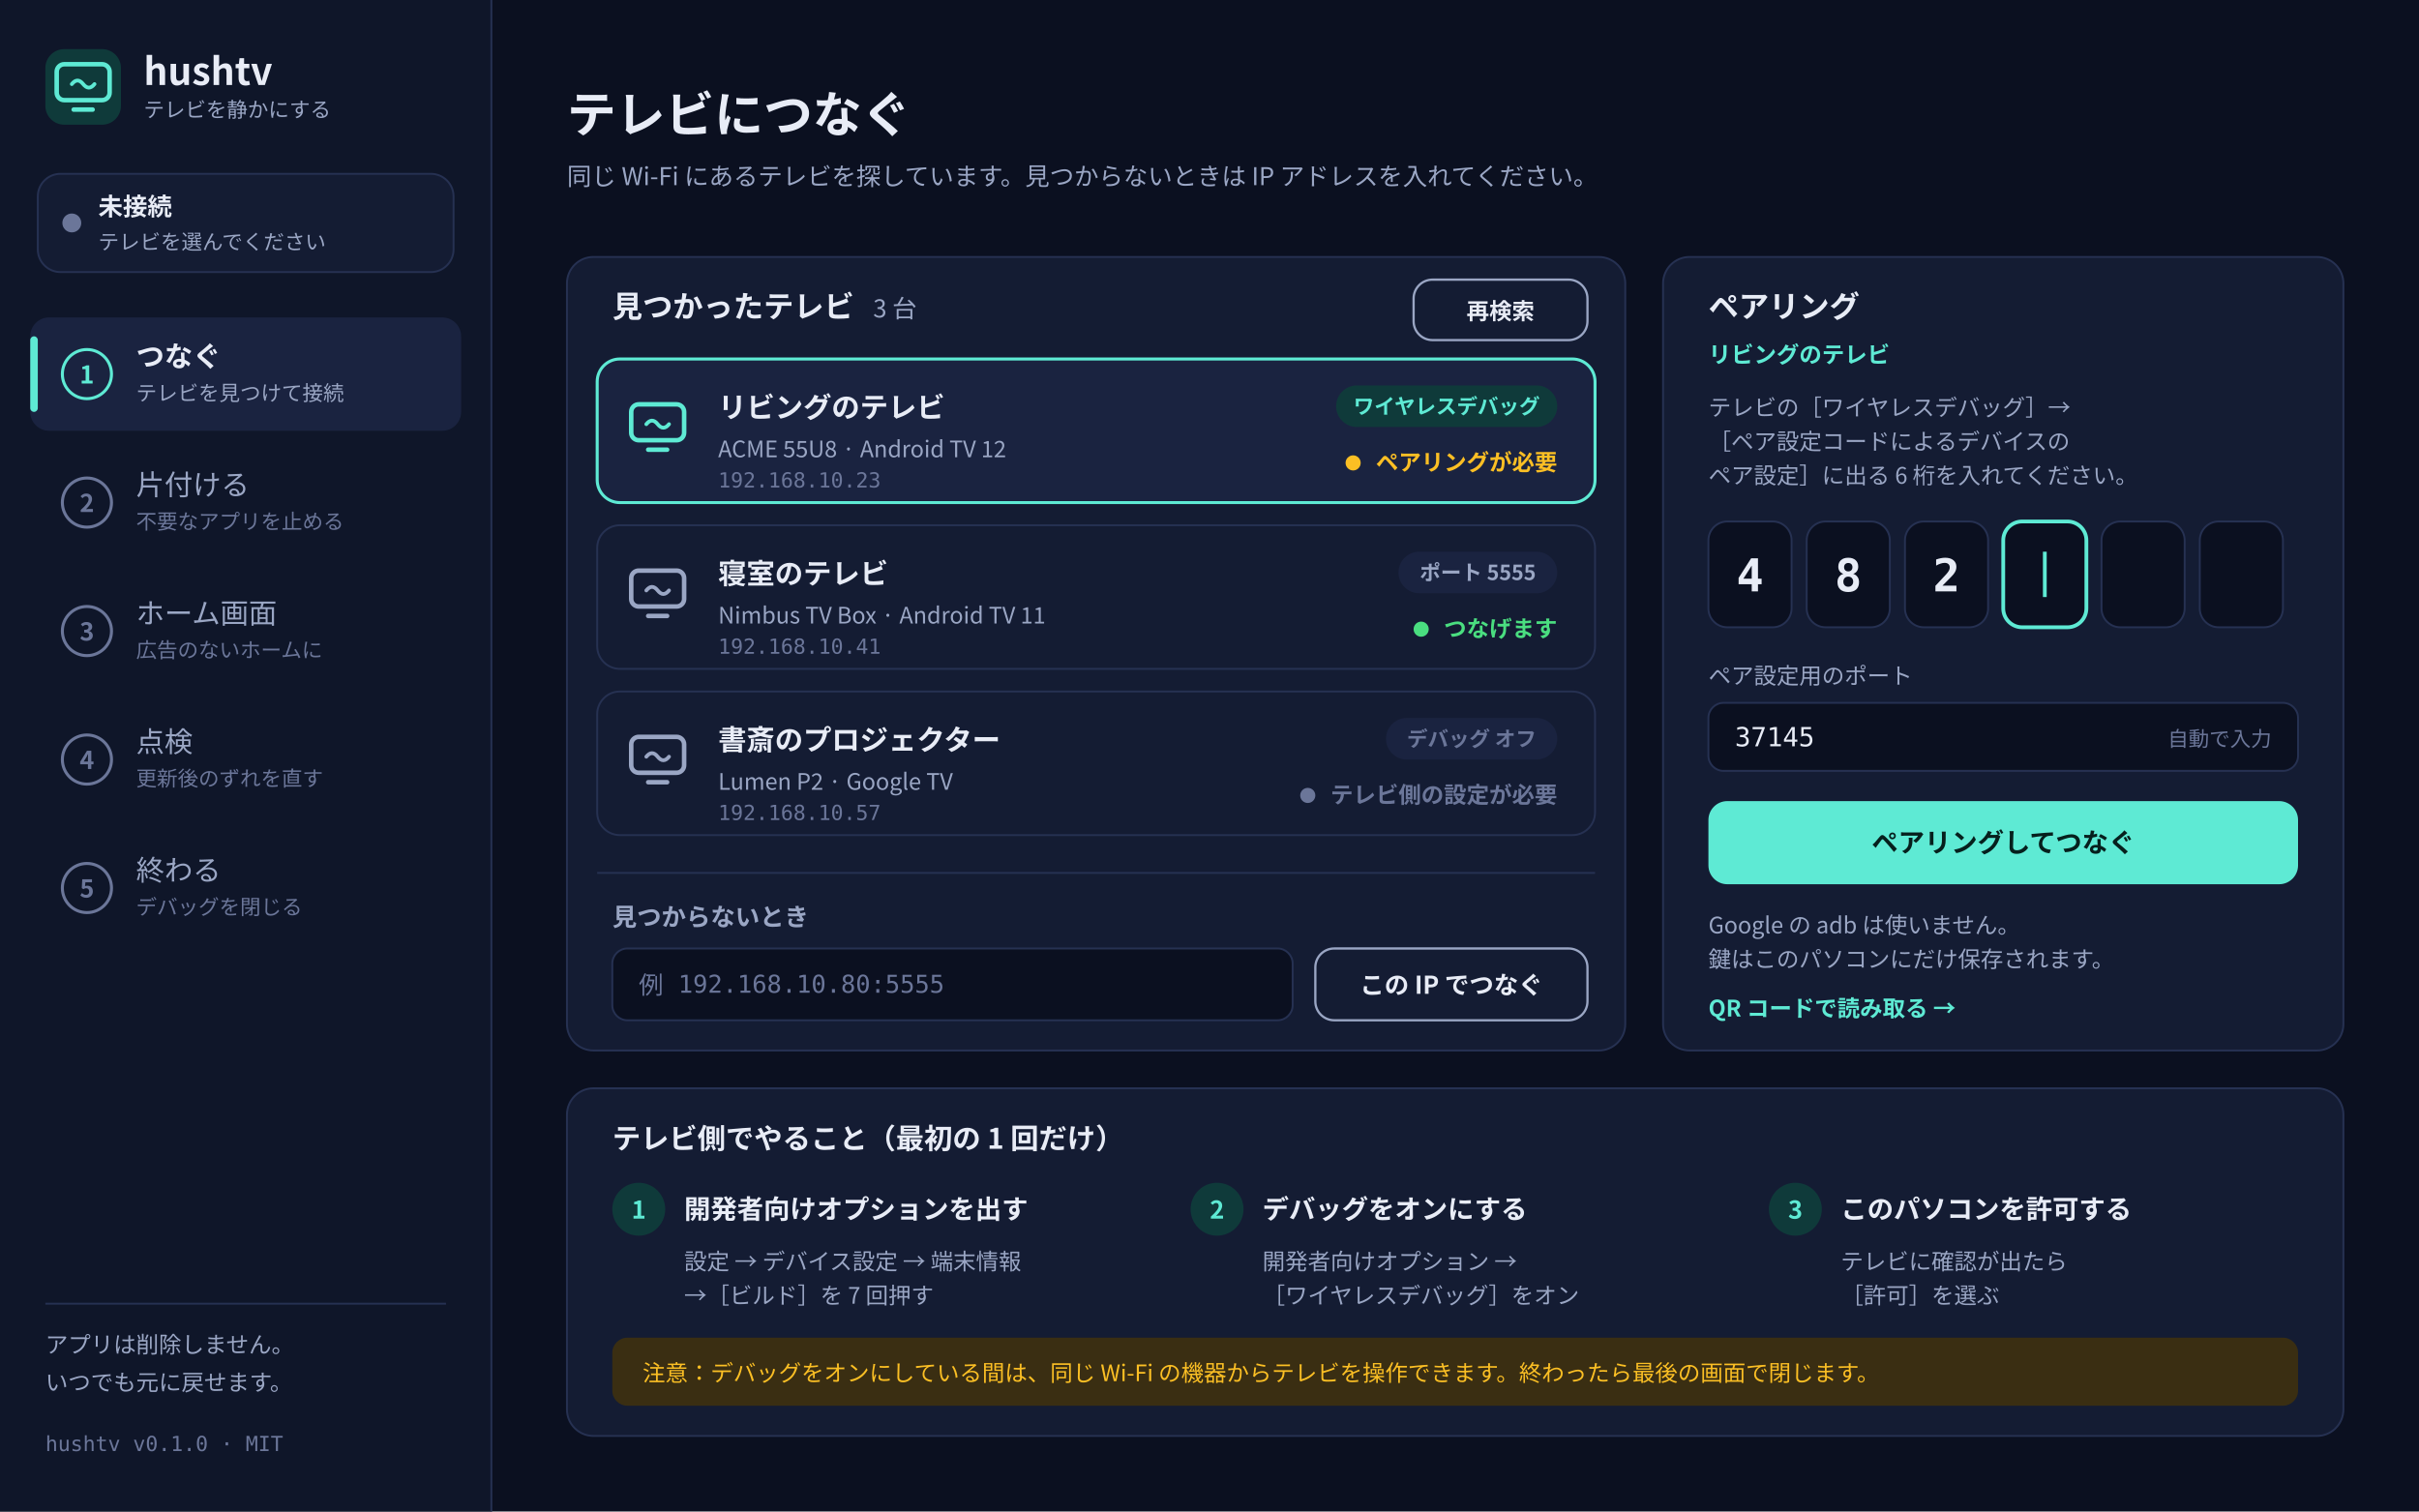
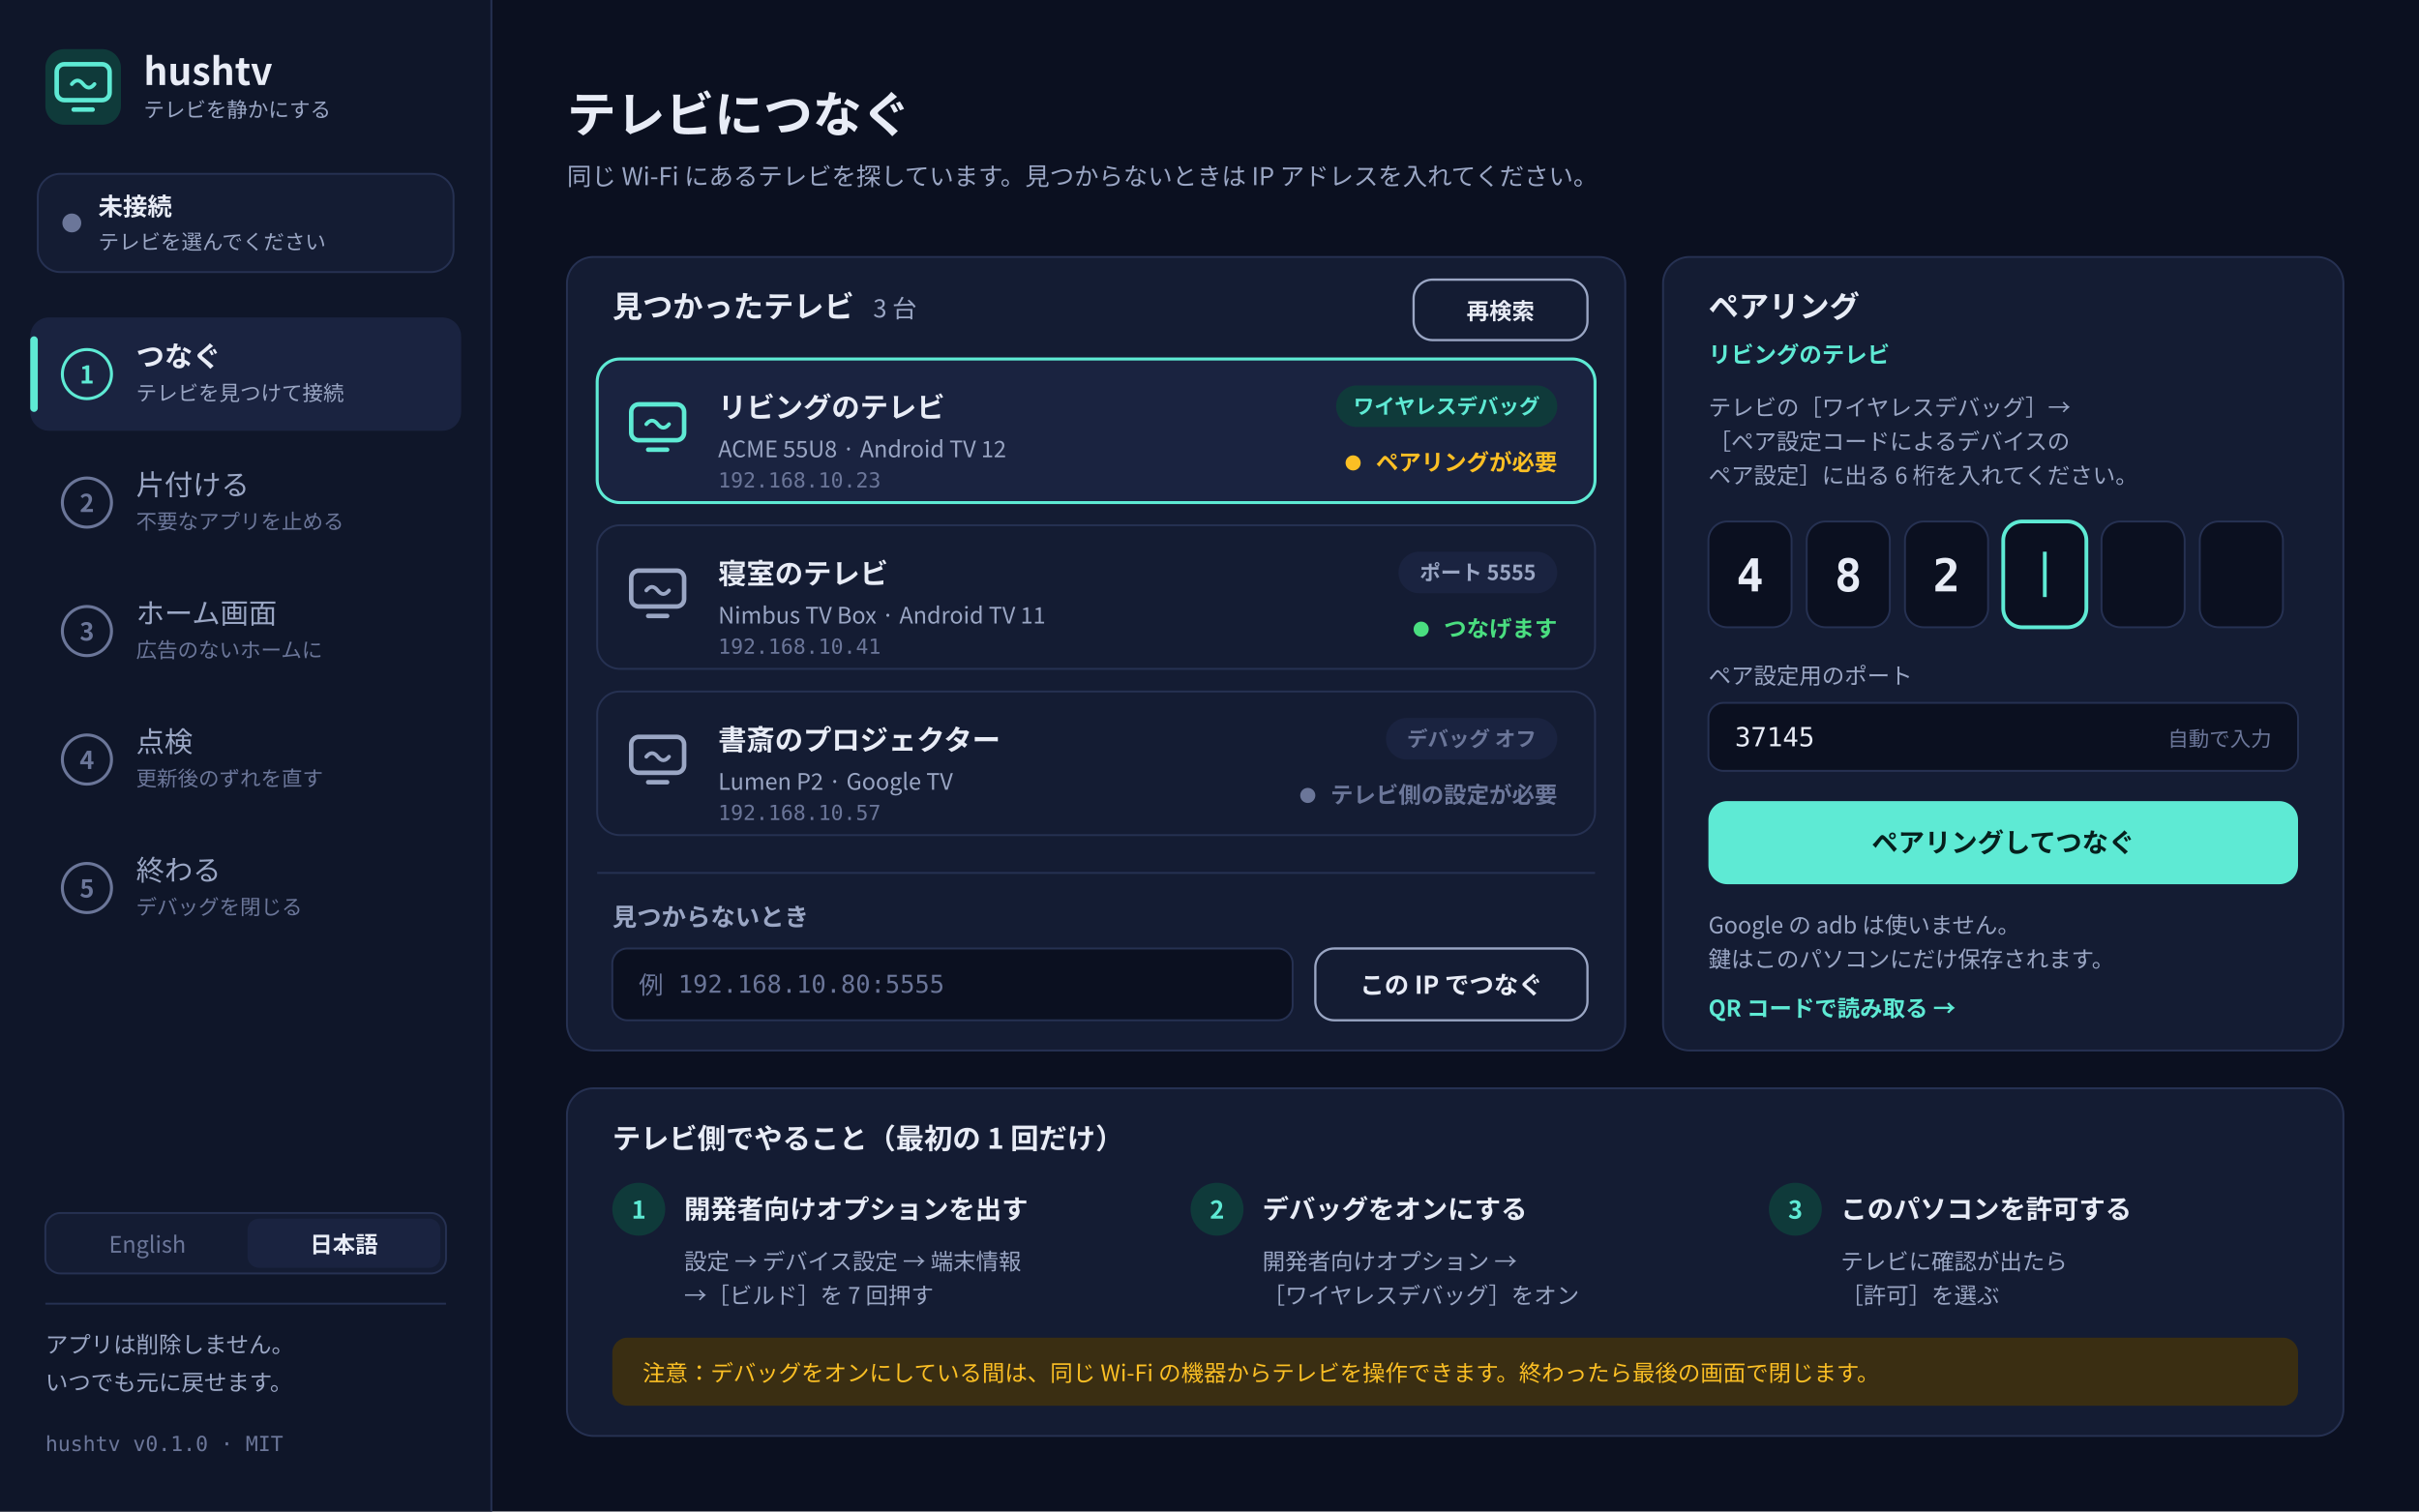
<svg xmlns="http://www.w3.org/2000/svg" width="1280" height="800" viewBox="0 0 1280 800">
  <rect width="1280" height="800" fill="#0B1020" />
  <rect x="0" y="0" width="260" height="800" rx="0" fill="#0F1629" opacity="1" />
  <line x1="260" y1="0" x2="260" y2="800" stroke="#263152" />
  <rect x="24" y="26" width="40" height="40" rx="10" fill="#0F3A3A" opacity="1" />
  <g transform="translate(30,34) scale(1.0)">
    <rect x="0" y="0" width="28" height="19" rx="4" fill="none" stroke="#5EEAD4" stroke-width="2.4" />
    <path d="M9 24h10" stroke="#5EEAD4" stroke-width="2.4" stroke-linecap="round" />
    <path d="M8 10.5c2-2.5 4-2.5 6 0s4 2.5 6 0" stroke="#5EEAD4" stroke-width="2" fill="none" stroke-linecap="round" />
  </g>
  <text x="76" y="45" font-family="'Noto Sans JP','Noto Sans CJK JP','Hiragino Sans','Yu Gothic UI',sans-serif" font-size="20" font-weight="700" fill="#E8ECF6" text-anchor="start" opacity="1">hushtv</text>
  <text x="76" y="62" font-family="'Noto Sans JP','Noto Sans CJK JP','Hiragino Sans','Yu Gothic UI',sans-serif" font-size="11" font-weight="400" fill="#9AA6C4" text-anchor="start" opacity="1">テレビを静かにする</text>
  <rect x="20" y="92" width="220" height="52" rx="12" fill="#141C33" stroke="#263152" stroke-width="1" opacity="1" />
  <circle cx="38" cy="118" r="5" fill="#6B7699" />
  <text x="52" y="114" font-family="'Noto Sans JP','Noto Sans CJK JP','Hiragino Sans','Yu Gothic UI',sans-serif" font-size="13" font-weight="600" fill="#E8ECF6" text-anchor="start" opacity="1">未接続</text>
  <text x="52" y="132" font-family="'Noto Sans JP','Noto Sans CJK JP','Hiragino Sans','Yu Gothic UI',sans-serif" font-size="11" font-weight="400" fill="#9AA6C4" text-anchor="start" opacity="1">テレビを選んでください</text>
  <rect x="16" y="168" width="228" height="60" rx="10" fill="#1A2340" opacity="1" />
  <rect x="16" y="178" width="4" height="40" rx="2" fill="#5EEAD4" opacity="1" />
  <circle cx="46" cy="198" r="13" fill="none" stroke="#5EEAD4" stroke-width="1.6" />
  <text x="46" y="203" font-family="'Noto Sans JP','Noto Sans CJK JP','Hiragino Sans','Yu Gothic UI',sans-serif" font-size="13" font-weight="700" fill="#5EEAD4" text-anchor="middle" opacity="1">1</text>
  <text x="72" y="194" font-family="'Noto Sans JP','Noto Sans CJK JP','Hiragino Sans','Yu Gothic UI',sans-serif" font-size="15" font-weight="700" fill="#E8ECF6" text-anchor="start" opacity="1">つなぐ</text>
  <text x="72" y="212" font-family="'Noto Sans JP','Noto Sans CJK JP','Hiragino Sans','Yu Gothic UI',sans-serif" font-size="11" font-weight="400" fill="#9AA6C4" text-anchor="start" opacity="1">テレビを見つけて接続</text>
  <circle cx="46" cy="266" r="13" fill="none" stroke="#6B7699" stroke-width="1.6" />
  <text x="46" y="271" font-family="'Noto Sans JP','Noto Sans CJK JP','Hiragino Sans','Yu Gothic UI',sans-serif" font-size="13" font-weight="700" fill="#6B7699" text-anchor="middle" opacity="1">2</text>
  <text x="72" y="262" font-family="'Noto Sans JP','Noto Sans CJK JP','Hiragino Sans','Yu Gothic UI',sans-serif" font-size="15" font-weight="500" fill="#9AA6C4" text-anchor="start" opacity="1">片付ける</text>
  <text x="72" y="280" font-family="'Noto Sans JP','Noto Sans CJK JP','Hiragino Sans','Yu Gothic UI',sans-serif" font-size="11" font-weight="400" fill="#6B7699" text-anchor="start" opacity="1">不要なアプリを止める</text>
  <circle cx="46" cy="334" r="13" fill="none" stroke="#6B7699" stroke-width="1.6" />
  <text x="46" y="339" font-family="'Noto Sans JP','Noto Sans CJK JP','Hiragino Sans','Yu Gothic UI',sans-serif" font-size="13" font-weight="700" fill="#6B7699" text-anchor="middle" opacity="1">3</text>
  <text x="72" y="330" font-family="'Noto Sans JP','Noto Sans CJK JP','Hiragino Sans','Yu Gothic UI',sans-serif" font-size="15" font-weight="500" fill="#9AA6C4" text-anchor="start" opacity="1">ホーム画面</text>
  <text x="72" y="348" font-family="'Noto Sans JP','Noto Sans CJK JP','Hiragino Sans','Yu Gothic UI',sans-serif" font-size="11" font-weight="400" fill="#6B7699" text-anchor="start" opacity="1">広告のないホームに</text>
  <circle cx="46" cy="402" r="13" fill="none" stroke="#6B7699" stroke-width="1.6" />
  <text x="46" y="407" font-family="'Noto Sans JP','Noto Sans CJK JP','Hiragino Sans','Yu Gothic UI',sans-serif" font-size="13" font-weight="700" fill="#6B7699" text-anchor="middle" opacity="1">4</text>
  <text x="72" y="398" font-family="'Noto Sans JP','Noto Sans CJK JP','Hiragino Sans','Yu Gothic UI',sans-serif" font-size="15" font-weight="500" fill="#9AA6C4" text-anchor="start" opacity="1">点検</text>
  <text x="72" y="416" font-family="'Noto Sans JP','Noto Sans CJK JP','Hiragino Sans','Yu Gothic UI',sans-serif" font-size="11" font-weight="400" fill="#6B7699" text-anchor="start" opacity="1">更新後のずれを直す</text>
  <circle cx="46" cy="470" r="13" fill="none" stroke="#6B7699" stroke-width="1.6" />
  <text x="46" y="475" font-family="'Noto Sans JP','Noto Sans CJK JP','Hiragino Sans','Yu Gothic UI',sans-serif" font-size="13" font-weight="700" fill="#6B7699" text-anchor="middle" opacity="1">5</text>
  <text x="72" y="466" font-family="'Noto Sans JP','Noto Sans CJK JP','Hiragino Sans','Yu Gothic UI',sans-serif" font-size="15" font-weight="500" fill="#9AA6C4" text-anchor="start" opacity="1">終わる</text>
  <text x="72" y="484" font-family="'Noto Sans JP','Noto Sans CJK JP','Hiragino Sans','Yu Gothic UI',sans-serif" font-size="11" font-weight="400" fill="#6B7699" text-anchor="start" opacity="1">デバッグを閉じる</text>
+   <rect x="24" y="642" width="212" height="32" rx="8" fill="#141C33" stroke="#263152" stroke-width="1" opacity="1" />
+   <rect x="131" y="645" width="102" height="26" rx="6" fill="#1A2340" opacity="1" />
+   <text x="78" y="663" font-family="'Noto Sans JP','Noto Sans CJK JP','Hiragino Sans','Yu Gothic UI',sans-serif" font-size="12" font-weight="400" fill="#6B7699" text-anchor="middle">English</text>
+   <text x="182" y="663" font-family="'Noto Sans JP','Noto Sans CJK JP','Hiragino Sans','Yu Gothic UI',sans-serif" font-size="12" font-weight="700" fill="#E8ECF6" text-anchor="middle">日本語</text>
  <line x1="24" y1="690" x2="236" y2="690" stroke="#263152" />
  <text x="24" y="716" font-family="'Noto Sans JP','Noto Sans CJK JP','Hiragino Sans','Yu Gothic UI',sans-serif" font-size="12" font-weight="400" fill="#9AA6C4" text-anchor="start" opacity="1">アプリは削除しません。</text>
  <text x="24" y="736" font-family="'Noto Sans JP','Noto Sans CJK JP','Hiragino Sans','Yu Gothic UI',sans-serif" font-size="12" font-weight="400" fill="#9AA6C4" text-anchor="start" opacity="1">いつでも元に戻せます。</text>
  <text x="24" y="768" font-family="'JetBrains Mono','SFMono-Regular',Consolas,monospace" font-size="11" font-weight="400" fill="#6B7699" text-anchor="start" opacity="1">hushtv v0.1.0 · MIT</text>
  <text x="300" y="70" font-family="'Noto Sans JP','Noto Sans CJK JP','Hiragino Sans','Yu Gothic UI',sans-serif" font-size="26" font-weight="700" fill="#E8ECF6" text-anchor="start" opacity="1">テレビにつなぐ</text>
  <text x="300" y="98" font-family="'Noto Sans JP','Noto Sans CJK JP','Hiragino Sans','Yu Gothic UI',sans-serif" font-size="13" font-weight="400" fill="#9AA6C4" text-anchor="start" opacity="1">同じ Wi-Fi にあるテレビを探しています。見つからないときは IP アドレスを入れてください。</text>
  <rect x="300" y="136" width="560" height="420" rx="14" fill="#141C33" stroke="#263152" stroke-width="1" opacity="1" />
  <text x="324" y="168" font-family="'Noto Sans JP','Noto Sans CJK JP','Hiragino Sans','Yu Gothic UI',sans-serif" font-size="16" font-weight="700" fill="#E8ECF6" text-anchor="start" opacity="1">見つかったテレビ</text>
  <text x="462" y="168" font-family="'Noto Sans JP','Noto Sans CJK JP','Hiragino Sans','Yu Gothic UI',sans-serif" font-size="13" font-weight="400" fill="#9AA6C4" text-anchor="start" opacity="1">3 台</text>
  <rect x="748" y="148" width="92" height="32" rx="10" fill="none" stroke="#9AA6C4" stroke-width="1.2" opacity="1" />
  <text x="794.0" y="169.0" font-family="'Noto Sans JP','Noto Sans CJK JP','Hiragino Sans','Yu Gothic UI',sans-serif" font-size="12" font-weight="600" fill="#E8ECF6" text-anchor="middle" opacity="1">再検索</text>
  <rect x="316" y="190" width="528" height="76" rx="12" fill="#1A2340" stroke="#5EEAD4" stroke-width="1.6" opacity="1" />
  <g transform="translate(334,214) scale(1.0)">
    <rect x="0" y="0" width="28" height="19" rx="4" fill="none" stroke="#5EEAD4" stroke-width="2.4" />
    <path d="M9 24h10" stroke="#5EEAD4" stroke-width="2.4" stroke-linecap="round" />
    <path d="M8 10.5c2-2.5 4-2.5 6 0s4 2.5 6 0" stroke="#5EEAD4" stroke-width="2" fill="none" stroke-linecap="round" />
  </g>
  <text x="380" y="221" font-family="'Noto Sans JP','Noto Sans CJK JP','Hiragino Sans','Yu Gothic UI',sans-serif" font-size="15" font-weight="700" fill="#E8ECF6" text-anchor="start" opacity="1">リビングのテレビ</text>
  <text x="380" y="242" font-family="'Noto Sans JP','Noto Sans CJK JP','Hiragino Sans','Yu Gothic UI',sans-serif" font-size="12" font-weight="400" fill="#9AA6C4" text-anchor="start" opacity="1">ACME 55U8 · Android TV 12</text>
  <text x="380" y="258" font-family="'JetBrains Mono','SFMono-Regular',Consolas,monospace" font-size="11" font-weight="400" fill="#6B7699" text-anchor="start" opacity="1">192.168.10.23</text>
  <rect x="707" y="204" width="117" height="22" rx="11" fill="#0F3A3A" opacity="1" />
  <text x="765.5" y="219" font-family="'Noto Sans JP','Noto Sans CJK JP','Hiragino Sans','Yu Gothic UI',sans-serif" font-size="11" font-weight="600" fill="#5EEAD4" text-anchor="middle" opacity="1">ワイヤレスデバッグ</text>
  <circle cx="716" cy="245" r="4" fill="#FBBF24" />
  <text x="824" y="249" font-family="'Noto Sans JP','Noto Sans CJK JP','Hiragino Sans','Yu Gothic UI',sans-serif" font-size="12" font-weight="600" fill="#FBBF24" text-anchor="end" opacity="1">ペアリングが必要</text>
  <rect x="316" y="278" width="528" height="76" rx="12" fill="#141C33" stroke="#263152" stroke-width="1" opacity="1" />
  <g transform="translate(334,302) scale(1.0)">
    <rect x="0" y="0" width="28" height="19" rx="4" fill="none" stroke="#9AA6C4" stroke-width="2.4" />
    <path d="M9 24h10" stroke="#9AA6C4" stroke-width="2.4" stroke-linecap="round" />
    <path d="M8 10.5c2-2.5 4-2.5 6 0s4 2.5 6 0" stroke="#9AA6C4" stroke-width="2" fill="none" stroke-linecap="round" />
  </g>
  <text x="380" y="309" font-family="'Noto Sans JP','Noto Sans CJK JP','Hiragino Sans','Yu Gothic UI',sans-serif" font-size="15" font-weight="700" fill="#E8ECF6" text-anchor="start" opacity="1">寝室のテレビ</text>
  <text x="380" y="330" font-family="'Noto Sans JP','Noto Sans CJK JP','Hiragino Sans','Yu Gothic UI',sans-serif" font-size="12" font-weight="400" fill="#9AA6C4" text-anchor="start" opacity="1">Nimbus TV Box · Android TV 11</text>
  <text x="380" y="346" font-family="'JetBrains Mono','SFMono-Regular',Consolas,monospace" font-size="11" font-weight="400" fill="#6B7699" text-anchor="start" opacity="1">192.168.10.41</text>
  <rect x="740.0" y="292" width="84.0" height="22" rx="11" fill="#1A2340" opacity="1" />
  <text x="782.0" y="307" font-family="'Noto Sans JP','Noto Sans CJK JP','Hiragino Sans','Yu Gothic UI',sans-serif" font-size="11" font-weight="600" fill="#9AA6C4" text-anchor="middle" opacity="1">ポート 5555</text>
  <circle cx="752" cy="333" r="4" fill="#4ADE80" />
  <text x="824" y="337" font-family="'Noto Sans JP','Noto Sans CJK JP','Hiragino Sans','Yu Gothic UI',sans-serif" font-size="12" font-weight="600" fill="#4ADE80" text-anchor="end" opacity="1">つなげます</text>
  <rect x="316" y="366" width="528" height="76" rx="12" fill="#141C33" stroke="#263152" stroke-width="1" opacity="1" />
  <g transform="translate(334,390) scale(1.0)">
    <rect x="0" y="0" width="28" height="19" rx="4" fill="none" stroke="#9AA6C4" stroke-width="2.4" />
    <path d="M9 24h10" stroke="#9AA6C4" stroke-width="2.4" stroke-linecap="round" />
    <path d="M8 10.5c2-2.5 4-2.5 6 0s4 2.5 6 0" stroke="#9AA6C4" stroke-width="2" fill="none" stroke-linecap="round" />
  </g>
  <text x="380" y="397" font-family="'Noto Sans JP','Noto Sans CJK JP','Hiragino Sans','Yu Gothic UI',sans-serif" font-size="15" font-weight="700" fill="#E8ECF6" text-anchor="start" opacity="1">書斎のプロジェクター</text>
  <text x="380" y="418" font-family="'Noto Sans JP','Noto Sans CJK JP','Hiragino Sans','Yu Gothic UI',sans-serif" font-size="12" font-weight="400" fill="#9AA6C4" text-anchor="start" opacity="1">Lumen P2 · Google TV</text>
  <text x="380" y="434" font-family="'JetBrains Mono','SFMono-Regular',Consolas,monospace" font-size="11" font-weight="400" fill="#6B7699" text-anchor="start" opacity="1">192.168.10.57</text>
  <rect x="733.4" y="380" width="90.6" height="22" rx="11" fill="#1A2340" opacity="1" />
  <text x="778.7" y="395" font-family="'Noto Sans JP','Noto Sans CJK JP','Hiragino Sans','Yu Gothic UI',sans-serif" font-size="11" font-weight="600" fill="#6B7699" text-anchor="middle" opacity="1">デバッグ オフ</text>
  <circle cx="692" cy="421" r="4" fill="#6B7699" />
  <text x="824" y="425" font-family="'Noto Sans JP','Noto Sans CJK JP','Hiragino Sans','Yu Gothic UI',sans-serif" font-size="12" font-weight="600" fill="#6B7699" text-anchor="end" opacity="1">テレビ側の設定が必要</text>
  <line x1="316" y1="462" x2="844" y2="462" stroke="#263152" />
  <text x="324" y="490" font-family="'Noto Sans JP','Noto Sans CJK JP','Hiragino Sans','Yu Gothic UI',sans-serif" font-size="13" font-weight="600" fill="#9AA6C4" text-anchor="start" opacity="1">見つからないとき</text>
  <rect x="324" y="502" width="360" height="38" rx="8" fill="#0B1020" stroke="#263152" stroke-width="1" opacity="1" />
  <text x="338" y="526" font-family="'JetBrains Mono','SFMono-Regular',Consolas,monospace" font-size="13" font-weight="400" fill="#6B7699" text-anchor="start" opacity="1">例 192.168.10.80:5555</text>
  <rect x="696" y="502" width="144" height="38" rx="10" fill="none" stroke="#9AA6C4" stroke-width="1.2" opacity="1" />
  <text x="768.0" y="526.0" font-family="'Noto Sans JP','Noto Sans CJK JP','Hiragino Sans','Yu Gothic UI',sans-serif" font-size="13" font-weight="600" fill="#E8ECF6" text-anchor="middle" opacity="1">この IP でつなぐ</text>
  <rect x="880" y="136" width="360" height="420" rx="14" fill="#141C33" stroke="#263152" stroke-width="1" opacity="1" />
  <text x="904" y="168" font-family="'Noto Sans JP','Noto Sans CJK JP','Hiragino Sans','Yu Gothic UI',sans-serif" font-size="16" font-weight="700" fill="#E8ECF6" text-anchor="start" opacity="1">ペアリング</text>
  <text x="904" y="192" font-family="'Noto Sans JP','Noto Sans CJK JP','Hiragino Sans','Yu Gothic UI',sans-serif" font-size="12" font-weight="600" fill="#5EEAD4" text-anchor="start" opacity="1">リビングのテレビ</text>
  <text x="904" y="220" font-family="'Noto Sans JP','Noto Sans CJK JP','Hiragino Sans','Yu Gothic UI',sans-serif" font-size="12" font-weight="400" fill="#9AA6C4" text-anchor="start" opacity="1">テレビの［ワイヤレスデバッグ］→</text>
  <text x="904" y="238" font-family="'Noto Sans JP','Noto Sans CJK JP','Hiragino Sans','Yu Gothic UI',sans-serif" font-size="12" font-weight="400" fill="#9AA6C4" text-anchor="start" opacity="1">［ペア設定コードによるデバイスの</text>
  <text x="904" y="256" font-family="'Noto Sans JP','Noto Sans CJK JP','Hiragino Sans','Yu Gothic UI',sans-serif" font-size="12" font-weight="400" fill="#9AA6C4" text-anchor="start" opacity="1">ペア設定］に出る 6 桁を入れてください。</text>
  <rect x="904" y="276" width="44" height="56" rx="10" fill="#0B1020" stroke="#263152" stroke-width="1" opacity="1" />
  <text x="926" y="313" font-family="'JetBrains Mono','SFMono-Regular',Consolas,monospace" font-size="24" font-weight="700" fill="#E8ECF6" text-anchor="middle" opacity="1">4</text>
  <rect x="956" y="276" width="44" height="56" rx="10" fill="#0B1020" stroke="#263152" stroke-width="1" opacity="1" />
  <text x="978" y="313" font-family="'JetBrains Mono','SFMono-Regular',Consolas,monospace" font-size="24" font-weight="700" fill="#E8ECF6" text-anchor="middle" opacity="1">8</text>
  <rect x="1008" y="276" width="44" height="56" rx="10" fill="#0B1020" stroke="#263152" stroke-width="1" opacity="1" />
  <text x="1030" y="313" font-family="'JetBrains Mono','SFMono-Regular',Consolas,monospace" font-size="24" font-weight="700" fill="#E8ECF6" text-anchor="middle" opacity="1">2</text>
  <rect x="1060" y="276" width="44" height="56" rx="10" fill="#0B1020" stroke="#5EEAD4" stroke-width="2" opacity="1" />
  <line x1="1082" y1="292" x2="1082" y2="316" stroke="#5EEAD4" stroke-width="2" />
  <rect x="1112" y="276" width="44" height="56" rx="10" fill="#0B1020" stroke="#263152" stroke-width="1" opacity="1" />
  <rect x="1164" y="276" width="44" height="56" rx="10" fill="#0B1020" stroke="#263152" stroke-width="1" opacity="1" />
  <text x="904" y="362" font-family="'Noto Sans JP','Noto Sans CJK JP','Hiragino Sans','Yu Gothic UI',sans-serif" font-size="12" font-weight="400" fill="#9AA6C4" text-anchor="start" opacity="1">ペア設定用のポート</text>
  <rect x="904" y="372" width="312" height="36" rx="8" fill="#0B1020" stroke="#263152" stroke-width="1" opacity="1" />
  <text x="918" y="395" font-family="'JetBrains Mono','SFMono-Regular',Consolas,monospace" font-size="14" font-weight="400" fill="#E8ECF6" text-anchor="start" opacity="1">37145</text>
  <text x="1202" y="395" font-family="'Noto Sans JP','Noto Sans CJK JP','Hiragino Sans','Yu Gothic UI',sans-serif" font-size="11" font-weight="400" fill="#6B7699" text-anchor="end" opacity="1">自動で入力</text>
  <rect x="904" y="424" width="312" height="44" rx="10" fill="#5EEAD4" opacity="1" />
  <text x="1060.0" y="451.0" font-family="'Noto Sans JP','Noto Sans CJK JP','Hiragino Sans','Yu Gothic UI',sans-serif" font-size="14" font-weight="700" fill="#06201D" text-anchor="middle" opacity="1">ペアリングしてつなぐ</text>
  <text x="904" y="494" font-family="'Noto Sans JP','Noto Sans CJK JP','Hiragino Sans','Yu Gothic UI',sans-serif" font-size="12" font-weight="400" fill="#9AA6C4" text-anchor="start" opacity="1">Google の adb は使いません。</text>
  <text x="904" y="512" font-family="'Noto Sans JP','Noto Sans CJK JP','Hiragino Sans','Yu Gothic UI',sans-serif" font-size="12" font-weight="400" fill="#9AA6C4" text-anchor="start" opacity="1">鍵はこのパソコンにだけ保存されます。</text>
  <text x="904" y="538" font-family="'Noto Sans JP','Noto Sans CJK JP','Hiragino Sans','Yu Gothic UI',sans-serif" font-size="12" font-weight="600" fill="#5EEAD4" text-anchor="start" opacity="1">QR コードで読み取る →</text>
  <rect x="300" y="576" width="940" height="184" rx="14" fill="#141C33" stroke="#263152" stroke-width="1" opacity="1" />
  <text x="324" y="608" font-family="'Noto Sans JP','Noto Sans CJK JP','Hiragino Sans','Yu Gothic UI',sans-serif" font-size="15" font-weight="700" fill="#E8ECF6" text-anchor="start" opacity="1">テレビ側でやること（最初の 1 回だけ）</text>
  <circle cx="338" cy="640" r="14" fill="#0F3A3A" />
  <text x="338" y="645" font-family="'Noto Sans JP','Noto Sans CJK JP','Hiragino Sans','Yu Gothic UI',sans-serif" font-size="13" font-weight="700" fill="#5EEAD4" text-anchor="middle" opacity="1">1</text>
  <text x="362" y="645" font-family="'Noto Sans JP','Noto Sans CJK JP','Hiragino Sans','Yu Gothic UI',sans-serif" font-size="14" font-weight="600" fill="#E8ECF6" text-anchor="start" opacity="1">開発者向けオプションを出す</text>
  <text x="362" y="672" font-family="'Noto Sans JP','Noto Sans CJK JP','Hiragino Sans','Yu Gothic UI',sans-serif" font-size="12" font-weight="400" fill="#9AA6C4" text-anchor="start" opacity="1">設定 → デバイス設定 → 端末情報</text>
  <text x="362" y="690" font-family="'Noto Sans JP','Noto Sans CJK JP','Hiragino Sans','Yu Gothic UI',sans-serif" font-size="12" font-weight="400" fill="#9AA6C4" text-anchor="start" opacity="1">→［ビルド］を 7 回押す</text>
  <circle cx="644" cy="640" r="14" fill="#0F3A3A" />
  <text x="644" y="645" font-family="'Noto Sans JP','Noto Sans CJK JP','Hiragino Sans','Yu Gothic UI',sans-serif" font-size="13" font-weight="700" fill="#5EEAD4" text-anchor="middle" opacity="1">2</text>
  <text x="668" y="645" font-family="'Noto Sans JP','Noto Sans CJK JP','Hiragino Sans','Yu Gothic UI',sans-serif" font-size="14" font-weight="600" fill="#E8ECF6" text-anchor="start" opacity="1">デバッグをオンにする</text>
  <text x="668" y="672" font-family="'Noto Sans JP','Noto Sans CJK JP','Hiragino Sans','Yu Gothic UI',sans-serif" font-size="12" font-weight="400" fill="#9AA6C4" text-anchor="start" opacity="1">開発者向けオプション →</text>
  <text x="668" y="690" font-family="'Noto Sans JP','Noto Sans CJK JP','Hiragino Sans','Yu Gothic UI',sans-serif" font-size="12" font-weight="400" fill="#9AA6C4" text-anchor="start" opacity="1">［ワイヤレスデバッグ］をオン</text>
  <circle cx="950" cy="640" r="14" fill="#0F3A3A" />
  <text x="950" y="645" font-family="'Noto Sans JP','Noto Sans CJK JP','Hiragino Sans','Yu Gothic UI',sans-serif" font-size="13" font-weight="700" fill="#5EEAD4" text-anchor="middle" opacity="1">3</text>
  <text x="974" y="645" font-family="'Noto Sans JP','Noto Sans CJK JP','Hiragino Sans','Yu Gothic UI',sans-serif" font-size="14" font-weight="600" fill="#E8ECF6" text-anchor="start" opacity="1">このパソコンを許可する</text>
  <text x="974" y="672" font-family="'Noto Sans JP','Noto Sans CJK JP','Hiragino Sans','Yu Gothic UI',sans-serif" font-size="12" font-weight="400" fill="#9AA6C4" text-anchor="start" opacity="1">テレビに確認が出たら</text>
  <text x="974" y="690" font-family="'Noto Sans JP','Noto Sans CJK JP','Hiragino Sans','Yu Gothic UI',sans-serif" font-size="12" font-weight="400" fill="#9AA6C4" text-anchor="start" opacity="1">［許可］を選ぶ</text>
  <rect x="324" y="708" width="892" height="36" rx="8" fill="#3A2E12" opacity="1" />
  <text x="340" y="731" font-family="'Noto Sans JP','Noto Sans CJK JP','Hiragino Sans','Yu Gothic UI',sans-serif" font-size="12" font-weight="400" fill="#FBBF24" text-anchor="start" opacity="1">注意：デバッグをオンにしている間は、同じ Wi-Fi の機器からテレビを操作できます。終わったら最後の画面で閉じます。</text>
</svg>
